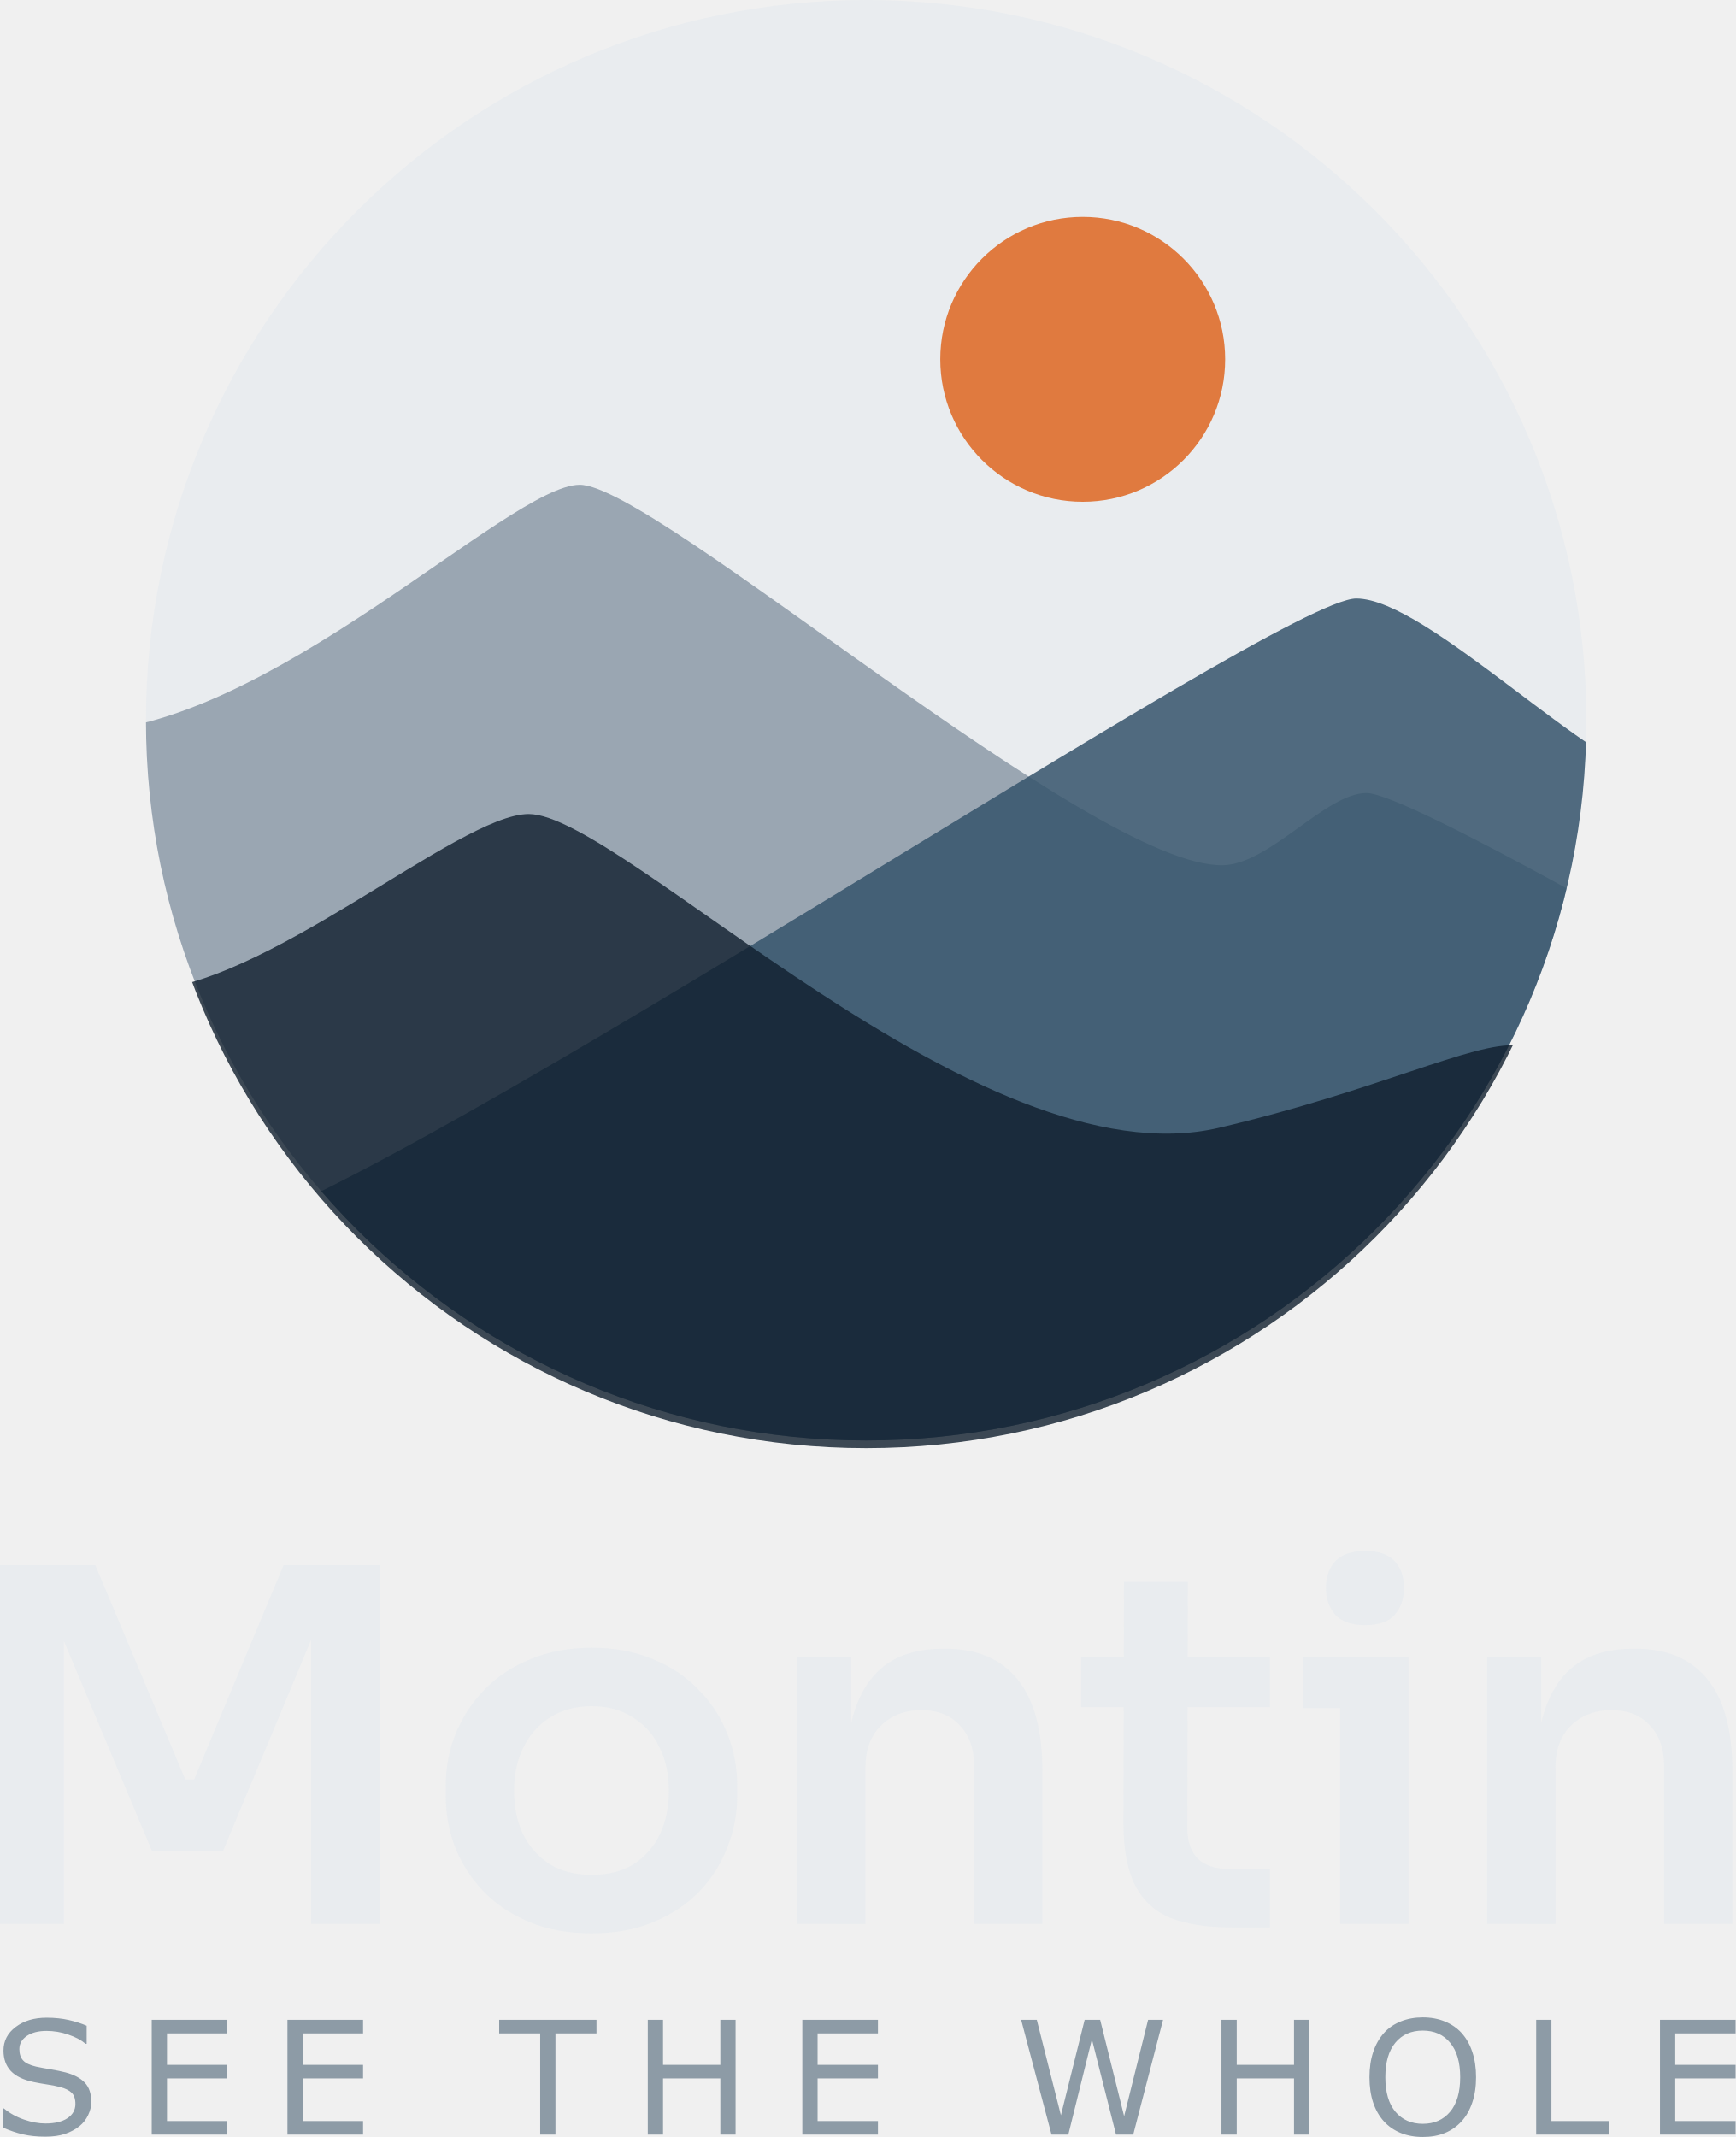
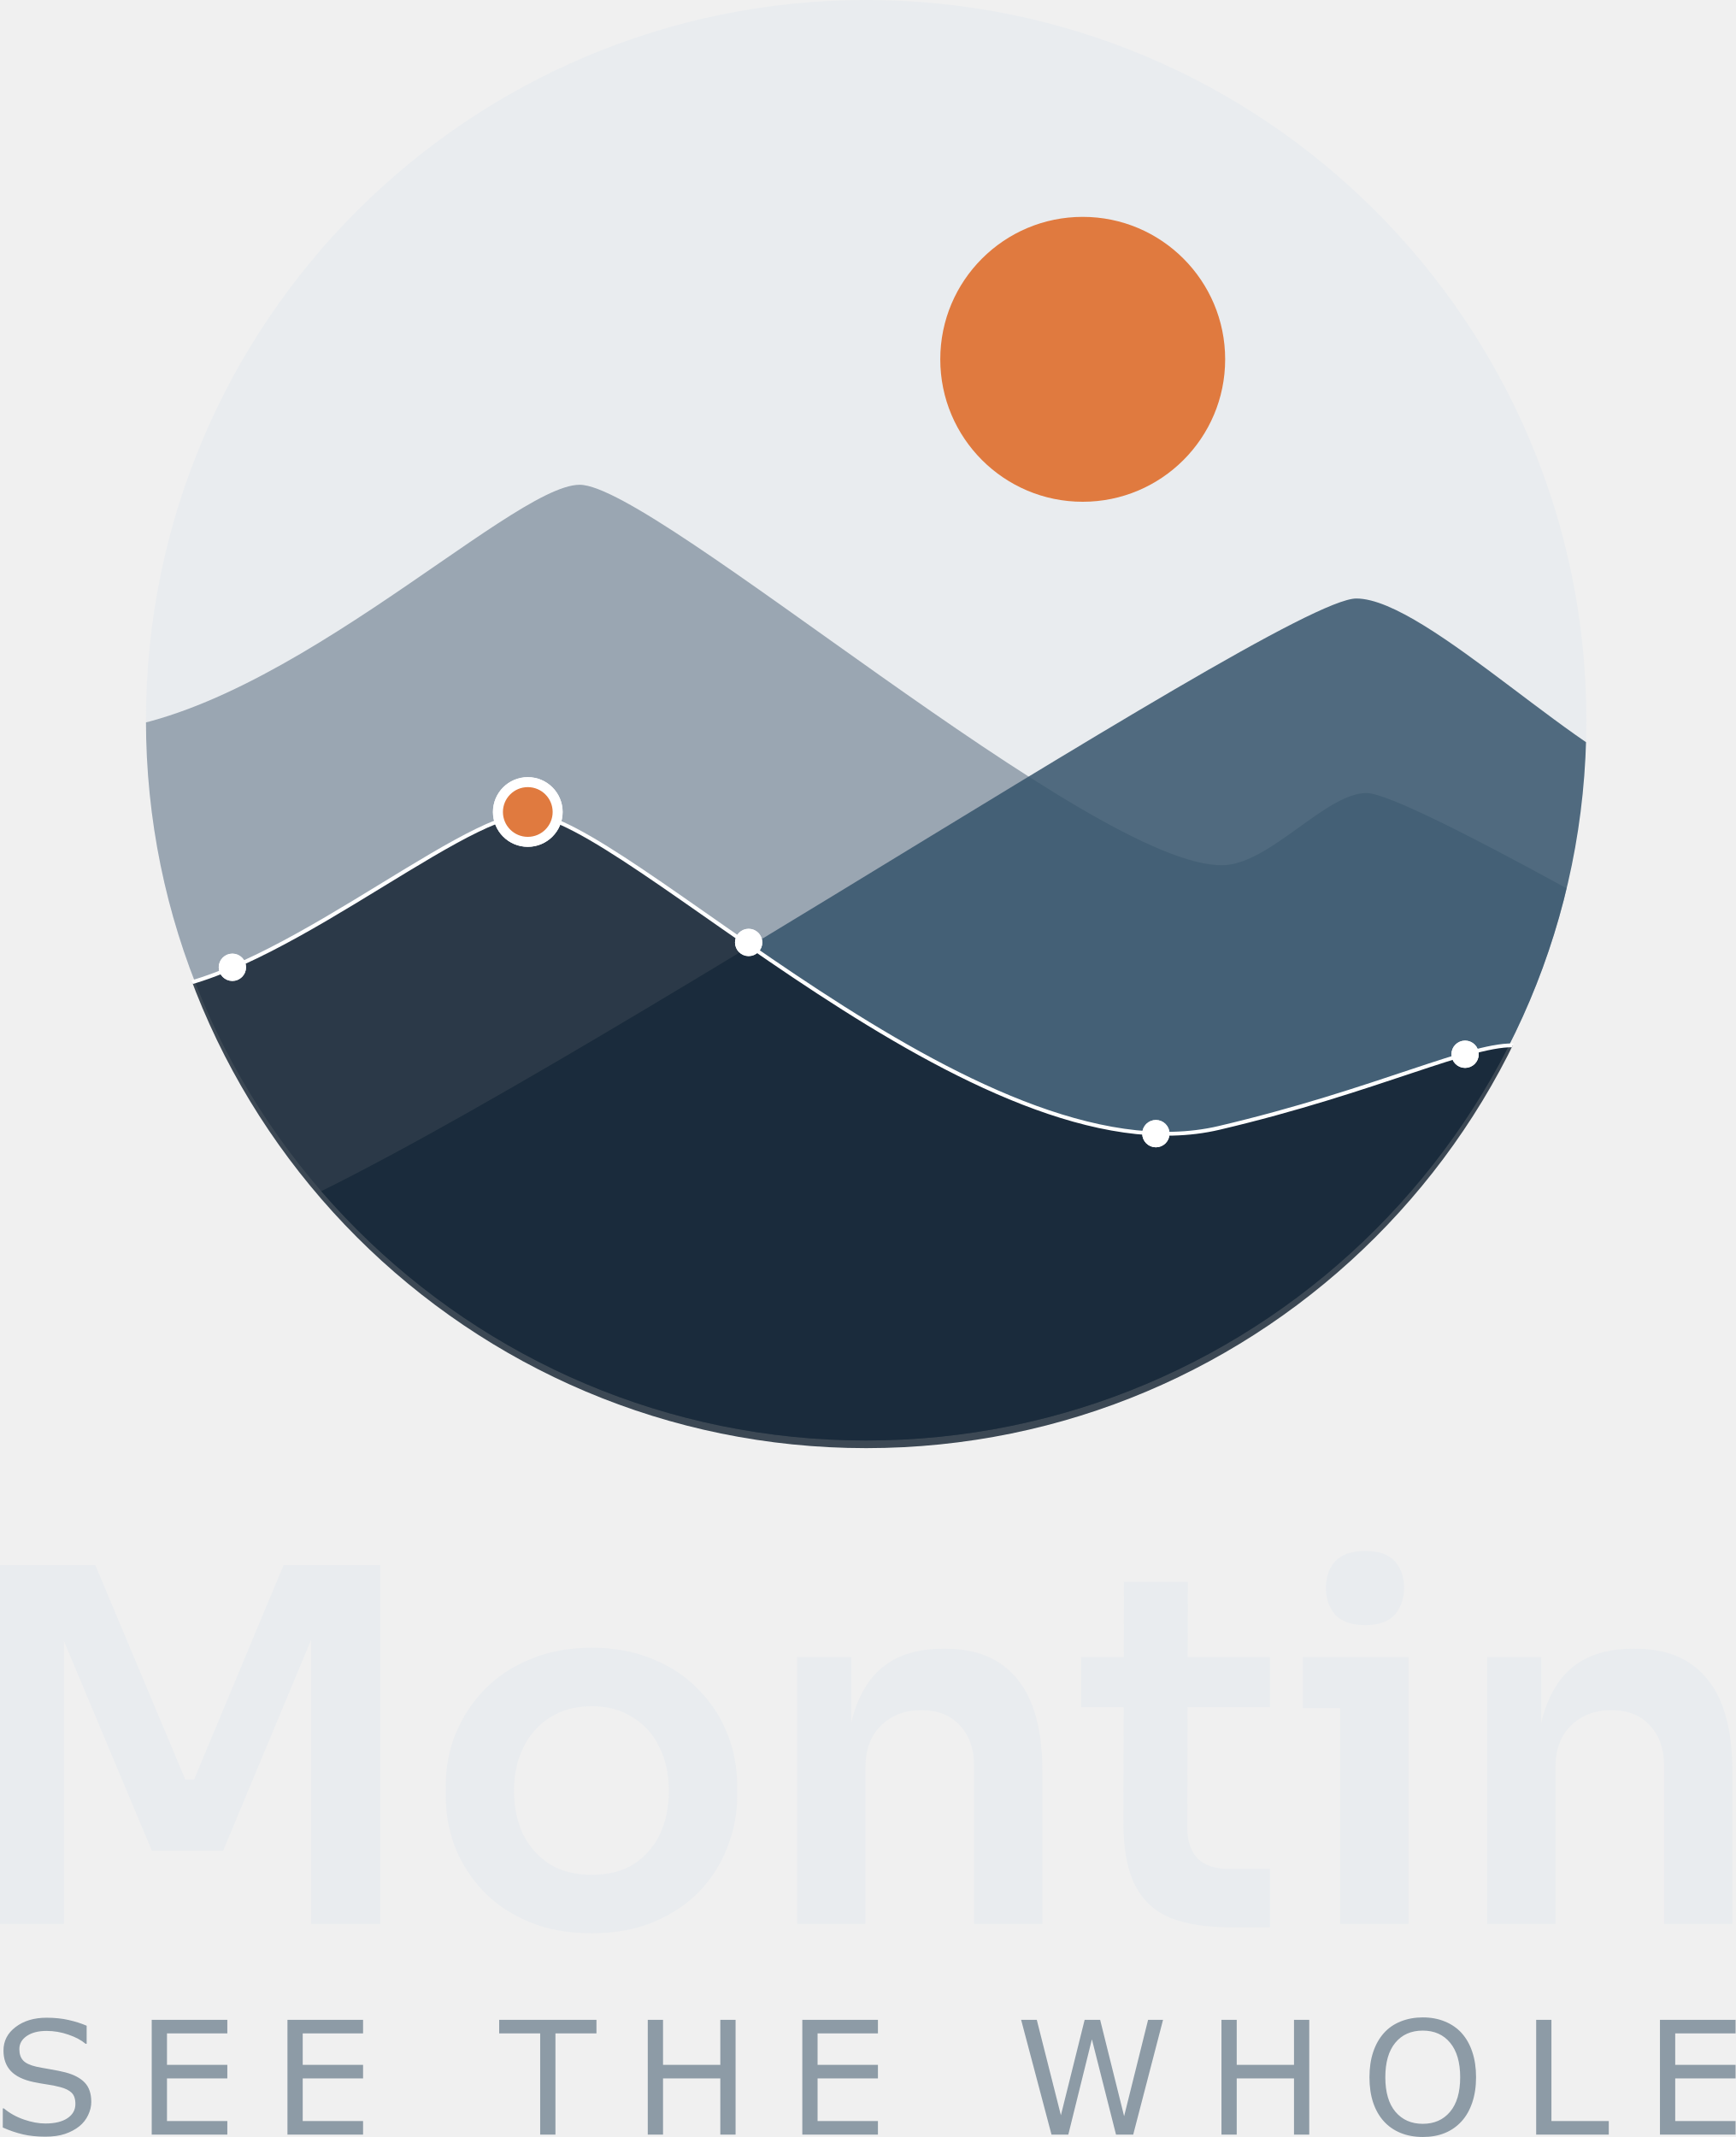
<svg xmlns="http://www.w3.org/2000/svg" width="120.224mm" height="148.022mm" viewBox="0 0 120.224 148.022" version="1.1" id="svg1" xml:space="preserve">
  <defs id="defs1">
    <clipPath clipPathUnits="userSpaceOnUse" id="clipPath12-4-2-48">
      <circle style="fill:#e9ecef;fill-opacity:1;stroke:none;stroke-width:0.222;stroke-opacity:1" id="circle13-5-3-6" cx="50" cy="50" r="49.889" />
    </clipPath>
    <clipPath clipPathUnits="userSpaceOnUse" id="clipPath11-5-3-5">
      <circle style="fill:#e9ecef;fill-opacity:1;stroke:none;stroke-width:0.222;stroke-opacity:1" id="circle12-1-4-0" cx="50" cy="50" r="49.889" />
    </clipPath>
    <clipPath clipPathUnits="userSpaceOnUse" id="clipPath10-7-1-9">
      <circle style="fill:#e9ecef;fill-opacity:1;stroke:none;stroke-width:0.222;stroke-opacity:1" id="circle11-1-1-0" cx="50" cy="50" r="49.889" />
    </clipPath>
+     <clipPath clipPathUnits="userSpaceOnUse" id="clipPath10-7-3-0">
+       <circle style="fill:#e9ecef;fill-opacity:1;stroke:none;stroke-width:0.222;stroke-opacity:1" id="circle11-1-7-9" cx="50" cy="50" r="49.889" />
+     </clipPath>
  </defs>
-   <g id="layer5" transform="translate(97.22707,-326.8184)">
-     <g id="g4-7-1" transform="translate(-336.2,452.6491)" style="display:inline">
-       <circle style="fill:#e9ecef;fill-opacity:1;stroke:none;stroke-width:0.222;stroke-opacity:1" id="path1-2-4-3" cx="298.973" cy="-75.942" r="49.889" />
-       <path style="fill:#9aa6b2;fill-opacity:1;stroke:none;stroke-width:0.265;stroke-opacity:1" d="m -4.619,50.805 c 13.041,0 29.885,-17.116 34.775,-17.116 5.225,0 35.533,26.545 44.556,26.353 3.259,-0.069 7.124,-5 9.947,-5 2.822,0 24.014,12.336 24.014,12.336 V 117.095 H -5.434 Z" id="path3-6-2-8" clip-path="url(#clipPath12-4-2-48)" transform="translate(248.9729,-125.9417)" />
-       <path style="fill:#35546b;fill-opacity:0.85;stroke:none;stroke-width:0.265;stroke-opacity:1" d="M 4.619,85.852 C 19.561,81.505 78.464,41.567 83.95,41.567 c 4.91,0 16.301,11.954 21.463,12.769 5.162,0.815 7.335,50.805 7.335,50.805 H 3.804 Z" id="path5-4-7-9" clip-path="url(#clipPath11-5-3-5)" transform="translate(248.9729,-125.9417)" />
-       <path d="m 26.625,55.967 c -4.89,0 -18.474,12.226 -26.897,12.226 l -0.815,39.666 H 96.447 c 0,0 1.63,-35.59 -1.359,-35.862 C 92.1,71.724 85.418,75.124 74.441,77.701 57.785,81.611 33.081,55.967 26.625,55.967 Z" style="fill:#0f1f2e;fill-opacity:0.8;stroke-width:0.265" id="path6-3-7-3" clip-path="url(#clipPath10-7-1-9)" transform="translate(248.9729,-125.4125)" />
-       <circle style="fill:#e07a3f;fill-opacity:1;stroke:none;stroke-width:0.267;stroke-opacity:1" id="path2-2-9-4" cx="313.973" cy="-100.942" r="9.867" />
+   <g id="layer9" transform="translate(330.0157,-83.19012)">
+     <g id="g53" transform="translate(-568.9887,209.0209)" style="display:inline">
+       <circle style="fill:#e9ecef;fill-opacity:1;stroke:none;stroke-width:0.222;stroke-opacity:1" id="circle46" cx="298.973" cy="-75.942" r="49.889" />
+       <path style="fill:#9aa6b2;fill-opacity:1;stroke:none;stroke-width:0.265;stroke-opacity:1" d="m -4.619,50.805 c 13.041,0 29.885,-17.116 34.775,-17.116 5.225,0 35.533,26.545 44.556,26.353 3.259,-0.069 7.124,-5 9.947,-5 2.822,0 24.014,12.336 24.014,12.336 V 117.095 H -5.434 Z" id="path51" clip-path="url(#clipPath12-4-2-48)" transform="translate(248.9729,-125.9417)" />
+       <path style="fill:#35546b;fill-opacity:0.85;stroke:none;stroke-width:0.265;stroke-opacity:1" d="M 4.619,85.852 C 19.561,81.505 78.464,41.567 83.95,41.567 c 4.91,0 16.301,11.954 21.463,12.769 5.162,0.815 7.335,50.805 7.335,50.805 H 3.804 Z" id="path52" clip-path="url(#clipPath11-5-3-5)" transform="translate(248.9729,-125.9417)" />
+       <path d="m 26.625,55.967 c -4.89,0 -18.474,12.226 -26.897,12.226 l -0.815,39.666 H 96.447 c 0,0 1.63,-35.59 -1.359,-35.862 C 92.1,71.724 85.418,75.124 74.441,77.701 57.785,81.611 33.081,55.967 26.625,55.967 Z" style="fill:#0f1f2e;fill-opacity:0.8;stroke-width:0.265" id="path53" clip-path="url(#clipPath10-7-1-9)" transform="translate(248.9729,-125.4125)" />
+       <circle style="fill:#e07a3f;fill-opacity:1;stroke:none;stroke-width:0.267;stroke-opacity:1" id="circle53" cx="313.973" cy="-100.942" r="9.867" />
    </g>
-     <path style="font-size:34.042px;font-family:Sora;-inkscape-font-specification:Sora;fill:#e9ecef;stroke-width:0.266" d="m -97.227,460.083 v -24.851 h 6.604 l 6.23,14.843 h 0.613 l 6.196,-14.843 h 6.706 v 24.851 h -4.8 v -21.208 l 0.613,0.068 -6.706,16.068 h -4.936 l -6.74,-16.068 0.647,-0.068 v 21.208 z m 40.987,0.647 q -2.451,0 -4.323,-0.783 -1.872,-0.783 -3.166,-2.111 -1.294,-1.362 -1.974,-3.064 -0.647,-1.702 -0.647,-3.54 v -0.715 q 0,-1.906 0.681,-3.608 0.715,-1.736 2.009,-3.064 1.328,-1.362 3.2,-2.111 1.872,-0.783 4.221,-0.783 2.349,0 4.221,0.783 1.872,0.749 3.166,2.111 1.328,1.328 2.009,3.064 0.681,1.702 0.681,3.608 v 0.715 q 0,1.838 -0.681,3.54 -0.647,1.702 -1.94,3.064 -1.294,1.328 -3.166,2.111 -1.872,0.783 -4.289,0.783 z m 0,-4.051 q 1.736,0 2.928,-0.749 1.191,-0.783 1.804,-2.077 0.613,-1.328 0.613,-2.996 0,-1.702 -0.647,-2.996 -0.613,-1.328 -1.838,-2.077 -1.191,-0.783 -2.86,-0.783 -1.668,0 -2.894,0.783 -1.191,0.749 -1.838,2.077 -0.647,1.294 -0.647,2.996 0,1.668 0.613,2.996 0.647,1.294 1.838,2.077 1.191,0.749 2.928,0.749 z m 14.23,3.404 v -18.485 h 3.745 v 7.932 h -0.34 q 0,-2.826 0.749,-4.698 0.749,-1.906 2.213,-2.86 1.498,-0.953 3.711,-0.953 h 0.204 q 3.302,0 5.004,2.145 1.702,2.111 1.702,6.332 v 10.587 h -4.732 v -10.996 q 0,-1.702 -0.987,-2.757 -0.953,-1.055 -2.655,-1.055 -1.736,0 -2.826,1.089 -1.055,1.055 -1.055,2.86 v 10.86 z m 30.094,0.238 q -2.553,0 -4.221,-0.647 -1.634,-0.681 -2.451,-2.247 -0.817,-1.6 -0.817,-4.289 l 0.034,-16.749 h 4.426 l -0.034,17.055 q 0,1.362 0.715,2.111 0.749,0.715 2.111,0.715 h 2.894 v 4.051 z m -10.417,-15.251 v -3.472 h 13.072 v 3.472 z m 17.94,15.013 v -18.485 h 4.732 v 18.485 z m -2.587,-14.945 v -3.54 h 7.319 v 3.54 z m 4.323,-5.753 q -1.396,0 -2.077,-0.715 -0.647,-0.749 -0.647,-1.872 0,-1.123 0.647,-1.838 0.681,-0.715 2.077,-0.715 1.396,0 2.043,0.715 0.647,0.715 0.647,1.838 0,1.123 -0.647,1.872 -0.647,0.715 -2.043,0.715 z m 8.443,20.698 v -18.485 h 3.745 v 7.932 h -0.34 q 0,-2.826 0.749,-4.698 0.749,-1.906 2.213,-2.86 1.498,-0.953 3.711,-0.953 h 0.204 q 3.302,0 5.004,2.145 1.702,2.111 1.702,6.332 v 10.587 h -4.732 v -10.996 q 0,-1.702 -0.987,-2.757 -0.953,-1.055 -2.655,-1.055 -1.736,0 -2.826,1.089 -1.055,1.055 -1.055,2.86 v 10.86 z" id="text13-7-3-4" aria-label="Montin" />
-     <path style="font-size:10.936px;line-height:0;font-family:inter;-inkscape-font-specification:inter;letter-spacing:2.487px;fill:#8d9ba6;stroke-width:0.265" d="m -90.903,472.405 q 0,0.465 -0.219,0.918 -0.214,0.454 -0.603,0.769 -0.427,0.342 -0.999,0.534 -0.566,0.192 -1.367,0.192 -0.86,0 -1.549,-0.16 -0.684,-0.16 -1.394,-0.475 v -1.324 h 0.075 q 0.603,0.502 1.394,0.774 0.79,0.272 1.484,0.272 0.983,0 1.527,-0.368 0.55,-0.368 0.55,-0.983 0,-0.529 -0.262,-0.78 -0.256,-0.251 -0.785,-0.39 -0.401,-0.107 -0.87,-0.176 -0.465,-0.069 -0.988,-0.176 -1.057,-0.224 -1.57,-0.764 -0.507,-0.545 -0.507,-1.415 0,-0.999 0.844,-1.634 0.844,-0.641 2.141,-0.641 0.838,0 1.538,0.16 0.7,0.16 1.239,0.395 v 1.25 h -0.075 q -0.454,-0.384 -1.196,-0.635 -0.737,-0.256 -1.511,-0.256 -0.849,0 -1.367,0.352 -0.513,0.352 -0.513,0.908 0,0.497 0.256,0.78 0.256,0.283 0.902,0.433 0.342,0.075 0.972,0.182 0.63,0.107 1.068,0.219 0.886,0.235 1.335,0.71 0.449,0.475 0.449,1.33 z m 9.424,2.269 h -5.238 v -7.951 h 5.238 v 0.94 h -4.181 v 2.179 h 4.181 v 0.94 h -4.181 v 2.953 h 4.181 z m 9.402,0 h -5.238 v -7.951 h 5.238 v 0.94 h -4.181 v 2.179 h 4.181 v 0.94 h -4.181 v 2.953 h 4.181 z m 16.167,-7.011 h -2.841 v 7.011 h -1.057 v -7.011 h -2.841 v -0.94 h 6.739 z m 9.637,7.011 h -1.057 v -3.893 h -3.968 v 3.893 h -1.057 v -7.951 h 1.057 v 3.119 h 3.968 v -3.119 h 1.057 z m 9.861,0 h -5.238 v -7.951 h 5.238 v 0.94 h -4.181 v 2.179 h 4.181 v 0.94 h -4.181 v 2.953 h 4.181 z m 19.75,-7.951 -2.067,7.951 h -1.191 l -1.671,-6.6 -1.634,6.6 h -1.164 l -2.104,-7.951 h 1.084 l 1.671,6.611 1.645,-6.611 h 1.073 l 1.661,6.675 1.661,-6.675 z m 10.128,7.951 h -1.057 v -3.893 h -3.968 v 3.893 h -1.057 v -7.951 h 1.057 v 3.119 h 3.968 v -3.119 h 1.057 z m 10.55,-7.038 q 0.486,0.534 0.742,1.308 0.262,0.774 0.262,1.757 0,0.983 -0.267,1.762 -0.262,0.774 -0.737,1.292 -0.491,0.539 -1.164,0.812 -0.667,0.272 -1.527,0.272 -0.838,0 -1.527,-0.278 -0.684,-0.278 -1.164,-0.806 -0.481,-0.529 -0.742,-1.298 -0.256,-0.769 -0.256,-1.757 0,-0.972 0.256,-1.741 0.256,-0.774 0.748,-1.324 0.47,-0.523 1.164,-0.801 0.7,-0.278 1.522,-0.278 0.854,0 1.533,0.283 0.684,0.278 1.159,0.796 z m -0.096,3.065 q 0,-1.549 -0.694,-2.387 -0.694,-0.844 -1.896,-0.844 -1.212,0 -1.906,0.844 -0.689,0.838 -0.689,2.387 0,1.565 0.705,2.398 0.705,0.828 1.89,0.828 1.185,0 1.885,-0.828 0.705,-0.833 0.705,-2.398 z m 10.294,3.973 H 9.184 v -7.951 h 1.057 v 7.011 h 3.973 z m 8.783,0 h -5.238 v -7.951 h 5.238 v 0.94 h -4.181 v 2.179 h 4.181 v 0.94 h -4.181 v 2.953 h 4.181 z" id="text2-5-9-0" aria-label="SEE THE WHOLE" />
+     <path style="font-size:34.042px;font-family:Sora;-inkscape-font-specification:Sora;display:inline;fill:#e9ecef;stroke-width:0.266" d="m -330.016,216.454 v -24.851 h 6.604 l 6.23,14.843 h 0.613 l 6.196,-14.843 h 6.706 v 24.851 h -4.8 v -21.208 l 0.613,0.068 -6.706,16.068 h -4.936 l -6.74,-16.068 0.647,-0.068 v 21.208 z m 40.987,0.647 q -2.451,0 -4.323,-0.783 -1.872,-0.783 -3.166,-2.111 -1.294,-1.362 -1.974,-3.064 -0.647,-1.702 -0.647,-3.54 v -0.715 q 0,-1.906 0.681,-3.608 0.715,-1.736 2.009,-3.064 1.328,-1.362 3.2,-2.111 1.872,-0.783 4.221,-0.783 2.349,0 4.221,0.783 1.872,0.749 3.166,2.111 1.328,1.328 2.009,3.064 0.681,1.702 0.681,3.608 v 0.715 q 0,1.838 -0.681,3.54 -0.647,1.702 -1.94,3.064 -1.294,1.328 -3.166,2.111 -1.872,0.783 -4.289,0.783 z m 0,-4.051 q 1.736,0 2.928,-0.749 1.191,-0.783 1.804,-2.077 0.613,-1.328 0.613,-2.996 0,-1.702 -0.647,-2.996 -0.613,-1.328 -1.838,-2.077 -1.191,-0.783 -2.86,-0.783 -1.668,0 -2.894,0.783 -1.191,0.749 -1.838,2.077 -0.647,1.294 -0.647,2.996 0,1.668 0.613,2.996 0.647,1.294 1.838,2.077 1.191,0.749 2.928,0.749 z m 14.23,3.404 v -18.485 h 3.745 v 7.932 h -0.34 q 0,-2.826 0.749,-4.698 0.749,-1.906 2.213,-2.86 1.498,-0.953 3.711,-0.953 h 0.204 q 3.302,0 5.004,2.145 1.702,2.111 1.702,6.332 v 10.587 h -4.732 v -10.996 q 0,-1.702 -0.987,-2.757 -0.953,-1.055 -2.655,-1.055 -1.736,0 -2.826,1.089 -1.055,1.055 -1.055,2.86 v 10.86 z m 30.094,0.238 q -2.553,0 -4.221,-0.647 -1.634,-0.681 -2.451,-2.247 -0.817,-1.6 -0.817,-4.289 l 0.034,-16.749 h 4.426 l -0.034,17.055 q 0,1.362 0.715,2.111 0.749,0.715 2.111,0.715 h 2.894 v 4.051 z m -10.417,-15.251 v -3.472 h 13.072 v 3.472 z m 17.94,15.013 v -18.485 h 4.732 v 18.485 z m -2.587,-14.945 v -3.54 h 7.319 v 3.54 z m 4.323,-5.753 q -1.396,0 -2.077,-0.715 -0.647,-0.749 -0.647,-1.872 0,-1.123 0.647,-1.838 0.681,-0.715 2.077,-0.715 1.396,0 2.043,0.715 0.647,0.715 0.647,1.838 0,1.123 -0.647,1.872 -0.647,0.715 -2.043,0.715 z m 8.443,20.698 v -18.485 h 3.745 v 7.932 h -0.34 q 0,-2.826 0.749,-4.698 0.749,-1.906 2.213,-2.86 1.498,-0.953 3.711,-0.953 h 0.204 q 3.302,0 5.004,2.145 1.702,2.111 1.702,6.332 v 10.587 h -4.732 v -10.996 q 0,-1.702 -0.987,-2.757 -0.953,-1.055 -2.655,-1.055 -1.736,0 -2.826,1.089 -1.055,1.055 -1.055,2.86 v 10.86 z" id="path54" aria-label="Montin" />
+     <path style="font-size:10.936px;line-height:0;font-family:inter;-inkscape-font-specification:inter;letter-spacing:2.487px;display:inline;fill:#8d9ba6;stroke-width:0.265" d="m -323.692,228.777 q 0,0.465 -0.219,0.918 -0.214,0.454 -0.603,0.769 -0.427,0.342 -0.999,0.534 -0.566,0.192 -1.367,0.192 -0.86,0 -1.549,-0.16 -0.684,-0.16 -1.394,-0.475 v -1.324 h 0.075 q 0.603,0.502 1.394,0.774 0.79,0.272 1.484,0.272 0.983,0 1.527,-0.368 0.55,-0.368 0.55,-0.983 0,-0.529 -0.262,-0.78 -0.256,-0.251 -0.785,-0.39 -0.401,-0.107 -0.87,-0.176 -0.465,-0.069 -0.988,-0.176 -1.057,-0.224 -1.57,-0.764 -0.507,-0.545 -0.507,-1.415 0,-0.999 0.844,-1.634 0.844,-0.641 2.141,-0.641 0.838,0 1.538,0.16 0.7,0.16 1.239,0.395 v 1.25 h -0.075 q -0.454,-0.384 -1.196,-0.635 -0.737,-0.256 -1.511,-0.256 -0.849,0 -1.367,0.352 -0.513,0.352 -0.513,0.908 0,0.497 0.256,0.78 0.256,0.283 0.902,0.433 0.342,0.075 0.972,0.182 0.63,0.107 1.068,0.219 0.886,0.235 1.335,0.71 0.449,0.475 0.449,1.33 z m 9.424,2.269 h -5.238 v -7.951 h 5.238 v 0.94 h -4.181 v 2.179 h 4.181 v 0.94 h -4.181 v 2.953 h 4.181 z m 9.402,0 h -5.238 v -7.951 h 5.238 v 0.94 h -4.181 v 2.179 h 4.181 v 0.94 h -4.181 v 2.953 h 4.181 z m 16.167,-7.011 H -291.54 v 7.011 h -1.057 v -7.011 h -2.841 v -0.94 h 6.739 z m 9.637,7.011 h -1.057 v -3.893 h -3.968 v 3.893 h -1.057 v -7.951 h 1.057 v 3.119 h 3.968 v -3.119 h 1.057 z m 9.861,0 h -5.238 v -7.951 h 5.238 v 0.94 h -4.181 v 2.179 h 4.181 v 0.94 h -4.181 v 2.953 h 4.181 z m 19.75,-7.951 -2.067,7.951 h -1.191 l -1.671,-6.6 -1.634,6.6 h -1.164 l -2.104,-7.951 h 1.084 l 1.671,6.611 1.645,-6.611 h 1.073 l 1.661,6.675 1.661,-6.675 z m 10.128,7.951 h -1.057 v -3.893 h -3.968 v 3.893 h -1.057 v -7.951 h 1.057 v 3.119 h 3.968 v -3.119 h 1.057 z m 10.55,-7.038 q 0.486,0.534 0.742,1.308 0.262,0.774 0.262,1.757 0,0.983 -0.267,1.762 -0.262,0.774 -0.737,1.292 -0.491,0.539 -1.164,0.812 -0.667,0.272 -1.527,0.272 -0.838,0 -1.527,-0.278 -0.684,-0.278 -1.164,-0.806 -0.481,-0.529 -0.742,-1.298 -0.256,-0.769 -0.256,-1.757 0,-0.972 0.256,-1.741 0.256,-0.774 0.748,-1.324 0.47,-0.523 1.164,-0.801 0.7,-0.278 1.522,-0.278 0.854,0 1.533,0.283 0.684,0.278 1.159,0.796 z m -0.096,3.065 q 0,-1.549 -0.694,-2.387 -0.694,-0.844 -1.896,-0.844 -1.212,0 -1.906,0.844 -0.689,0.838 -0.689,2.387 0,1.565 0.705,2.398 0.705,0.828 1.89,0.828 1.185,0 1.885,-0.828 0.705,-0.833 0.705,-2.398 z m 10.294,3.973 h -5.03 v -7.951 h 1.057 v 7.011 h 3.973 z m 8.783,0 h -5.238 v -7.951 h 5.238 v 0.94 h -4.181 v 2.179 h 4.181 v 0.94 h -4.181 v 2.953 h 4.181 z" id="path55" aria-label="SEE THE WHOLE" />
+     <g id="g69" transform="translate(-1.595567,-11.28331)">
+       <path d="m 26.625,55.967 c -4.89,0 -18.474,12.226 -26.897,12.226 l -0.815,39.666 H 96.447 c 0,0 1.63,-35.59 -1.359,-35.862 C 92.1,71.724 85.418,75.124 74.441,77.701 57.785,81.611 33.081,55.967 26.625,55.967 Z" style="display:inline;fill:none;fill-opacity:0.8;stroke:#ffffff;stroke-width:0.265;stroke-opacity:1" id="path59" clip-path="url(#clipPath10-7-3-0)" transform="translate(-318.424,94.8994)" />
+       <circle style="display:inline;fill:#ffffff;fill-opacity:1;stroke:#ffffff;stroke-width:0.265;stroke-opacity:1" id="circle60" cx="-312.323" cy="161.474" r="0.813" />
+       <circle style="display:inline;fill:#e07a3f;fill-opacity:1;stroke:#ffffff;stroke-width:0.691;stroke-dasharray:none;stroke-opacity:1" id="circle61" cx="-291.86" cy="150.717" r="2.068" />
+       <circle style="display:inline;fill:#ffffff;fill-opacity:1;stroke:#ffffff;stroke-width:0.265;stroke-opacity:1" id="circle62" cx="-276.561" cy="159.753" r="0.813" />
+       <circle style="display:inline;fill:#ffffff;fill-opacity:1;stroke:#ffffff;stroke-width:0.265;stroke-opacity:1" id="circle63" cx="-248.352" cy="172.997" r="0.813" />
+       <circle style="display:inline;fill:#ffffff;fill-opacity:1;stroke:#ffffff;stroke-width:0.265;stroke-opacity:1" id="circle64" cx="-226.933" cy="167.498" r="0.813" />
+       <circle style="display:inline;fill:#ffffff;fill-opacity:1;stroke:#ffffff;stroke-width:0.265;stroke-opacity:1" id="circle65" cx="-312.323" cy="161.474" r="0.813" />
+       <circle style="display:inline;fill:#e07a3f;fill-opacity:1;stroke:#ffffff;stroke-width:0.691;stroke-dasharray:none;stroke-opacity:1" id="circle66" cx="-291.86" cy="150.717" r="2.068" />
+       <circle style="display:inline;fill:#ffffff;fill-opacity:1;stroke:#ffffff;stroke-width:0.265;stroke-opacity:1" id="circle67" cx="-276.561" cy="159.753" r="0.813" />
+       <circle style="display:inline;fill:#ffffff;fill-opacity:1;stroke:#ffffff;stroke-width:0.265;stroke-opacity:1" id="circle68" cx="-248.352" cy="172.997" r="0.813" />
+       <circle style="display:inline;fill:#ffffff;fill-opacity:1;stroke:#ffffff;stroke-width:0.265;stroke-opacity:1" id="circle69" cx="-226.933" cy="167.498" r="0.813" />
+     </g>
  </g>
</svg>
